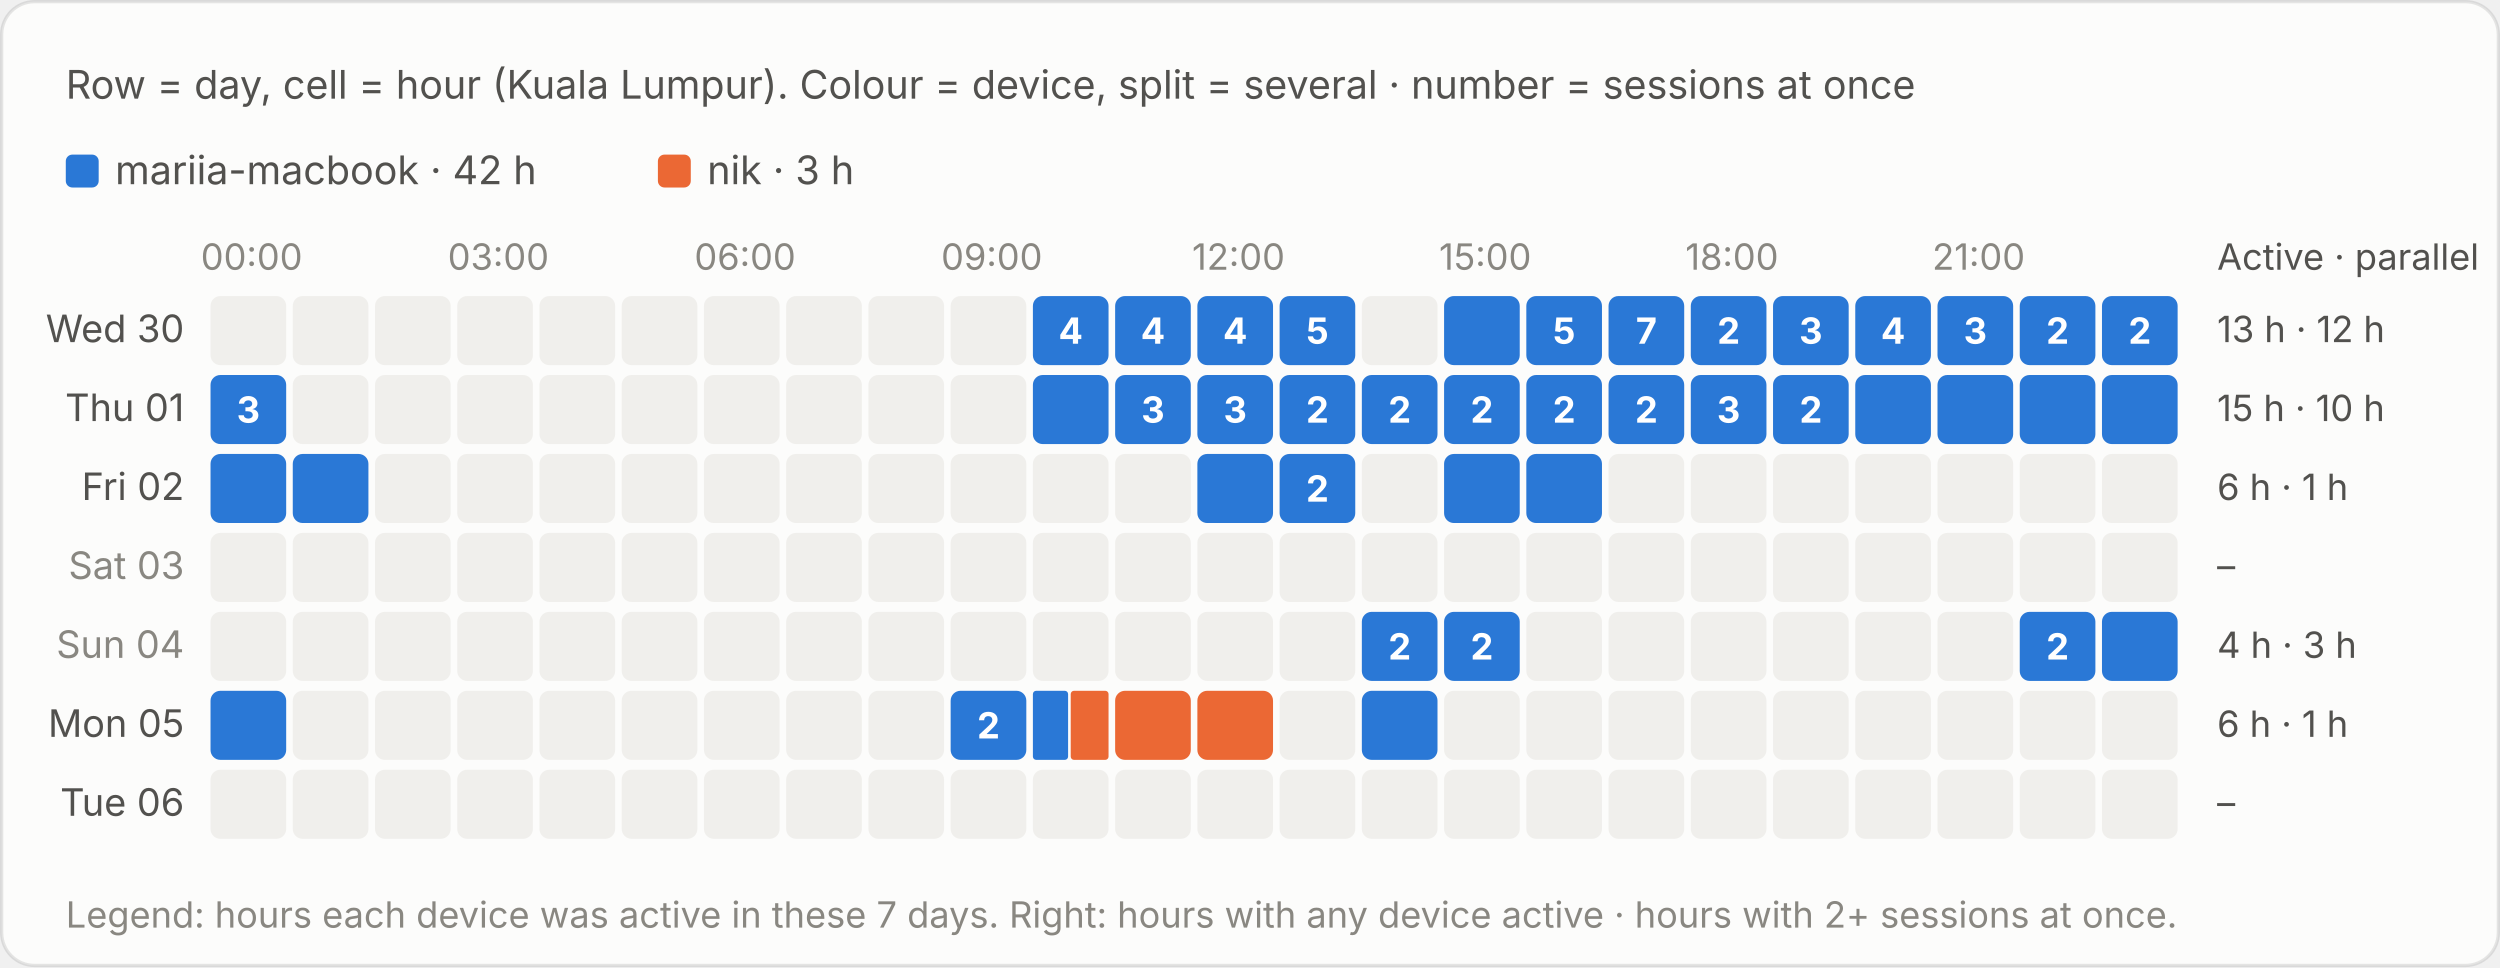
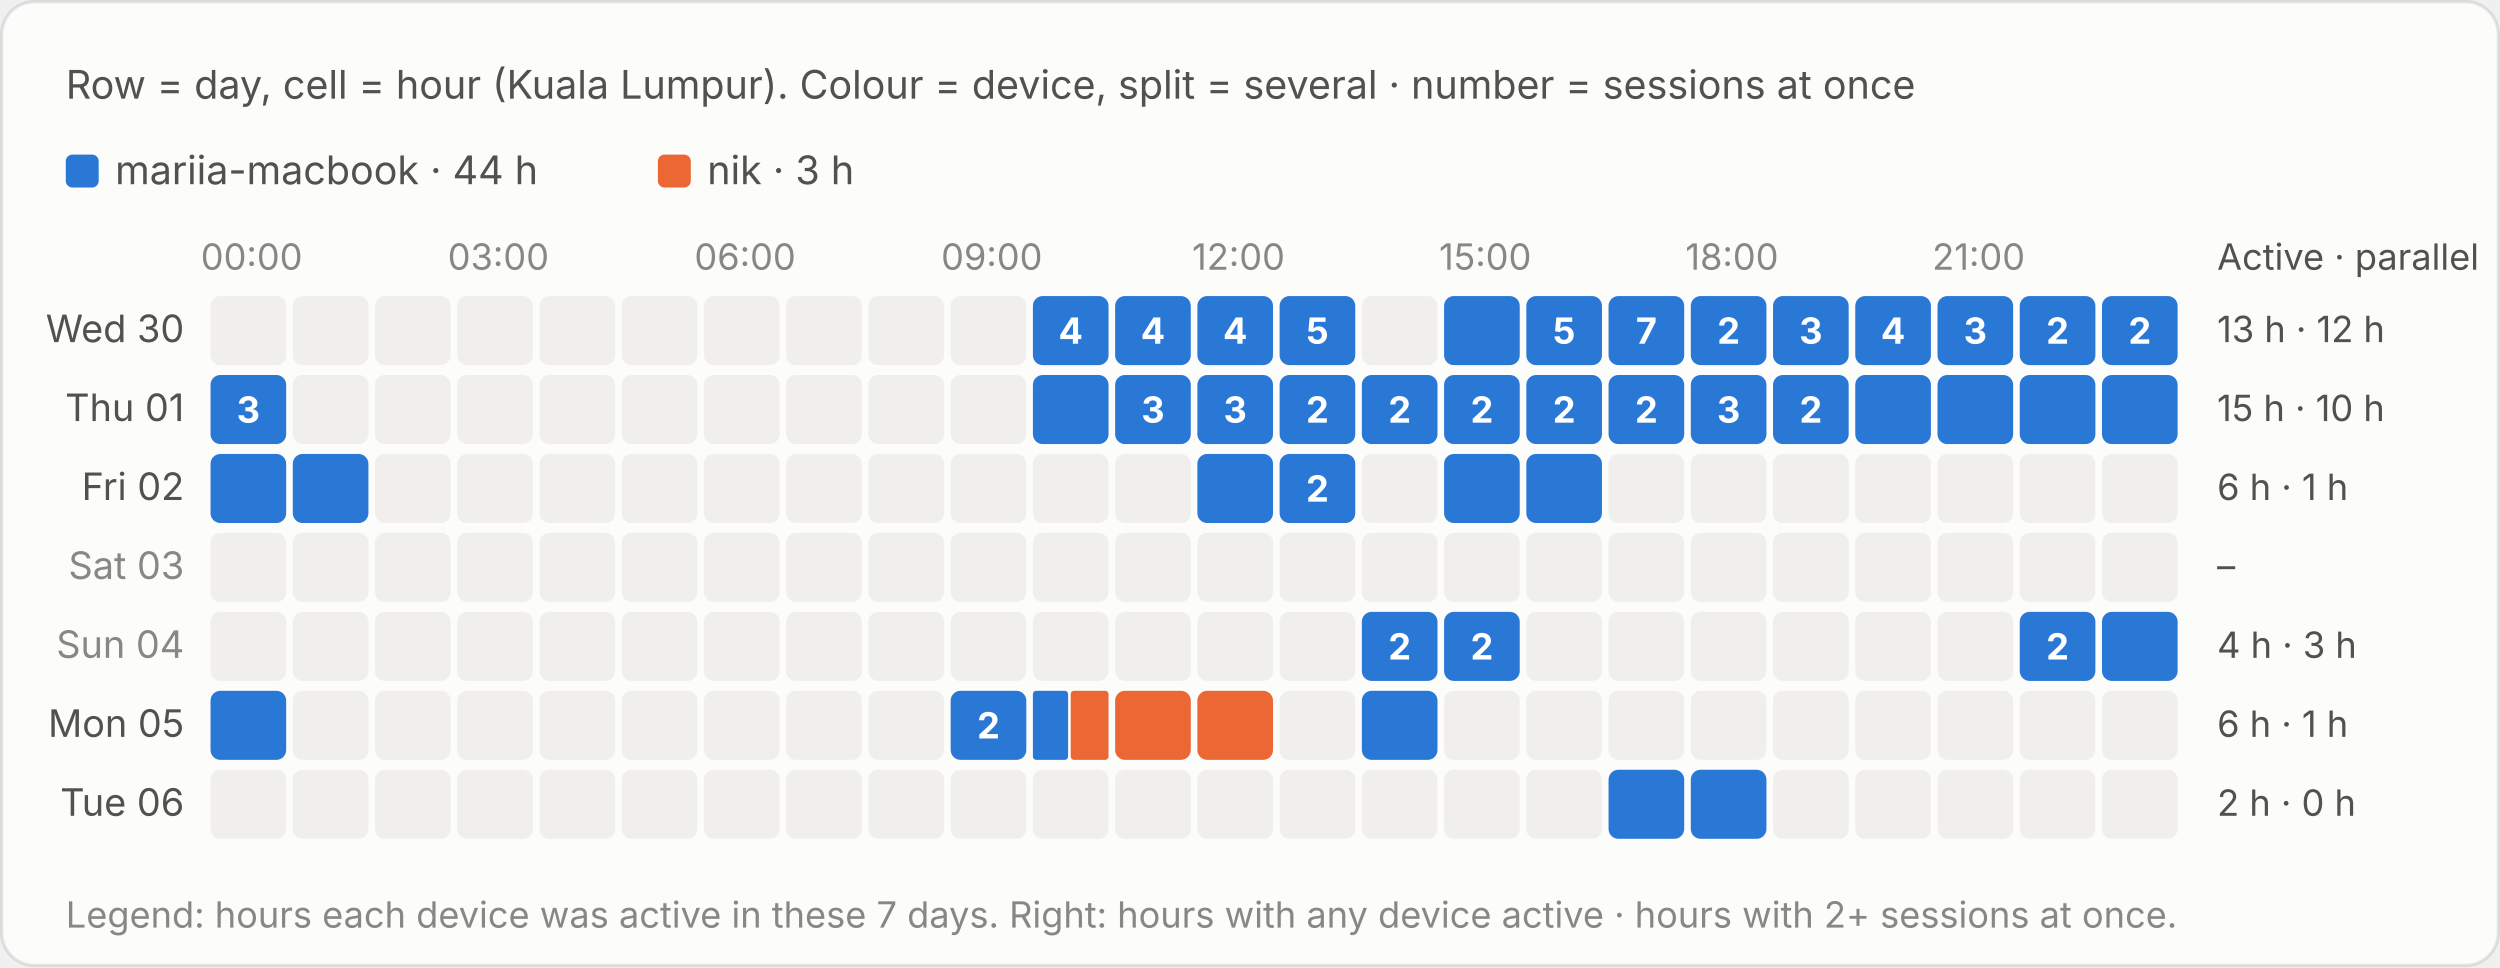
<svg xmlns="http://www.w3.org/2000/svg" viewBox="0 0 760 294" width="760" height="294" role="img" aria-label="Row = day, cell = hour (Kuala Lumpur). Colour = device, split = several · number = sessions at once">
  <style>text{font-family:system-ui,-apple-system,"Segoe UI",sans-serif;font-variant-numeric:tabular-nums}.bg{fill:#fcfcfb;stroke:rgba(11,11,11,.10)}.tp{fill:#0b0b0b}.ts{fill:#52514e}.tm{fill:#898781}.grid{stroke:#e1e0d9;stroke-width:1}.base{stroke:#c3c2b7;stroke-width:1}.so{fill:#b5b3ad}.lo{stroke:#b5b3ad}.qe{fill:#f0efec}.ring{stroke:#fcfcfb}.area{fill-opacity:.1}.s0{fill:#2a78d6}.l0{stroke:#2a78d6}.s1{fill:#eb6834}.l1{stroke:#eb6834}.s2{fill:#1baf7a}.l2{stroke:#1baf7a}.s3{fill:#eda100}.l3{stroke:#eda100}.s4{fill:#e87ba4}.l4{stroke:#e87ba4}.s5{fill:#008300}.l5{stroke:#008300}.s6{fill:#4a3aa7}.l6{stroke:#4a3aa7}.s7{fill:#e34948}.l7{stroke:#e34948}.q0{fill:#cde2fb}.q1{fill:#9ec5f4}.q2{fill:#6da7ec}.q3{fill:#3987e5}.q4{fill:#256abf}.q5{fill:#184f95}.q6{fill:#0d366b}.r0{fill:#f8d4d4}.r1{fill:#ec8f8f}.r2{fill:#c42f2f}.a0{fill:#fbe3e3}.a1{fill:#f5b8b8}.a2{fill:#ec8f8f}.a3{fill:#d65252}.a4{fill:#a82525}.tq0{fill:#0b0b0b}.tq1{fill:#0b0b0b}.tq2{fill:#0b0b0b}.tq3{fill:#ffffff}.tq4{fill:#ffffff}.tq5{fill:#ffffff}.tq6{fill:#ffffff}.tr0{fill:#0b0b0b}.tr1{fill:#0b0b0b}.tr2{fill:#ffffff}.ta0{fill:#0b0b0b}.ta1{fill:#0b0b0b}.ta2{fill:#0b0b0b}.ta3{fill:#ffffff}.ta4{fill:#ffffff}.tw{fill:#ffffff}@media (prefers-color-scheme:dark){.bg{fill:#1a1a19;stroke:rgba(255,255,255,.10)}.tp{fill:#fff}.ts{fill:#c3c2b7}.tm{fill:#898781}.grid{stroke:#2c2c2a}.base{stroke:#383835}.so{fill:#5c5b57}.lo{stroke:#5c5b57}.qe{fill:#262624}.ring{stroke:#1a1a19}.s0{fill:#3987e5}.l0{stroke:#3987e5}.s1{fill:#d95926}.l1{stroke:#d95926}.s2{fill:#199e70}.l2{stroke:#199e70}.s3{fill:#c98500}.l3{stroke:#c98500}.s4{fill:#d55181}.l4{stroke:#d55181}.s5{fill:#008300}.l5{stroke:#008300}.s6{fill:#9085e9}.l6{stroke:#9085e9}.s7{fill:#e66767}.l7{stroke:#e66767}.q0{fill:#16263a}.q1{fill:#123a66}.q2{fill:#184f95}.q3{fill:#256abf}.q4{fill:#3987e5}.q5{fill:#6da7ec}.q6{fill:#b7d3f6}.r0{fill:#4a2023}.r1{fill:#8c2c2f}.r2{fill:#e25555}.a0{fill:#3a1a1c}.a1{fill:#5e2427}.a2{fill:#8c2c2f}.a3{fill:#c43c3f}.a4{fill:#f07070}.tq0{fill:#ffffff}.tq1{fill:#ffffff}.tq2{fill:#ffffff}.tq3{fill:#ffffff}.tq4{fill:#ffffff}.tq5{fill:#0b0b0b}.tq6{fill:#0b0b0b}.tr0{fill:#ffffff}.tr1{fill:#ffffff}.tr2{fill:#ffffff}.ta0{fill:#ffffff}.ta1{fill:#ffffff}.ta2{fill:#ffffff}.ta3{fill:#ffffff}.ta4{fill:#0b0b0b}.tw{fill:#ffffff}}</style>
  <rect class="bg" x=".5" y=".5" width="759" height="293" rx="10" />
  <text class="ts" x="20" y="30" font-size="12">Row = day, cell = hour (Kuala Lumpur). Colour = device, split = several · number = sessions at once</text>
  <g transform="translate(0,-20)">
    <rect class="s0" x="20.0" y="67" width="10" height="10" rx="2" />
-     <text class="ts" x="35.0" y="76" font-size="12">mariia-macbook · 42 h</text>
+     <text class="ts" x="35.0" y="76" font-size="12">mariia-macbook · 44 h</text>
    <rect class="s1" x="200.0" y="67" width="10" height="10" rx="2" />
    <text class="ts" x="215.0" y="76" font-size="12">nik · 3 h</text>
    <text class="tm" x="76.5" y="102" font-size="11" text-anchor="middle">00:00</text>
    <text class="tm" x="151.5" y="102" font-size="11" text-anchor="middle">03:00</text>
    <text class="tm" x="226.5" y="102" font-size="11" text-anchor="middle">06:00</text>
    <text class="tm" x="301.5" y="102" font-size="11" text-anchor="middle">09:00</text>
    <text class="tm" x="376.5" y="102" font-size="11" text-anchor="middle">12:00</text>
    <text class="tm" x="451.5" y="102" font-size="11" text-anchor="middle">15:00</text>
    <text class="tm" x="526.5" y="102" font-size="11" text-anchor="middle">18:00</text>
    <text class="tm" x="601.5" y="102" font-size="11" text-anchor="middle">21:00</text>
    <text class="ts" x="674" y="102" font-size="11">Active · parallel</text>
    <text class="ts" x="56" y="124.0" font-size="11.5" text-anchor="end">Wed 30</text>
    <rect class="qe" x="64.0" y="110" width="23" height="21" rx="3" />
    <rect class="qe" x="89.0" y="110" width="23" height="21" rx="3" />
    <rect class="qe" x="114.0" y="110" width="23" height="21" rx="3" />
    <rect class="qe" x="139.0" y="110" width="23" height="21" rx="3" />
    <rect class="qe" x="164.0" y="110" width="23" height="21" rx="3" />
    <rect class="qe" x="189.0" y="110" width="23" height="21" rx="3" />
    <rect class="qe" x="214.0" y="110" width="23" height="21" rx="3" />
    <rect class="qe" x="239.0" y="110" width="23" height="21" rx="3" />
    <rect class="qe" x="264.0" y="110" width="23" height="21" rx="3" />
    <rect class="qe" x="289.0" y="110" width="23" height="21" rx="3" />
    <rect class="s0" x="314.0" y="110" width="23.0" height="21" rx="3" />
    <rect x="314.0" y="110" width="23" height="21" fill="transparent" />
    <text class="tw" x="325.5" y="124.5" font-size="11" font-weight="700" text-anchor="middle">4</text>
    <rect class="s0" x="339.0" y="110" width="23.0" height="21" rx="3" />
    <rect x="339.0" y="110" width="23" height="21" fill="transparent" />
    <text class="tw" x="350.5" y="124.5" font-size="11" font-weight="700" text-anchor="middle">4</text>
    <rect class="s0" x="364.0" y="110" width="23.0" height="21" rx="3" />
    <rect x="364.0" y="110" width="23" height="21" fill="transparent" />
    <text class="tw" x="375.5" y="124.5" font-size="11" font-weight="700" text-anchor="middle">4</text>
    <rect class="s0" x="389.0" y="110" width="23.0" height="21" rx="3" />
    <rect x="389.0" y="110" width="23" height="21" fill="transparent" />
    <text class="tw" x="400.5" y="124.5" font-size="11" font-weight="700" text-anchor="middle">5</text>
    <rect class="qe" x="414.0" y="110" width="23" height="21" rx="3" />
    <rect class="s0" x="439.0" y="110" width="23.0" height="21" rx="3" />
    <rect x="439.0" y="110" width="23" height="21" fill="transparent" />
    <rect class="s0" x="464.0" y="110" width="23.0" height="21" rx="3" />
    <rect x="464.0" y="110" width="23" height="21" fill="transparent" />
    <text class="tw" x="475.5" y="124.5" font-size="11" font-weight="700" text-anchor="middle">5</text>
    <rect class="s0" x="489.0" y="110" width="23.0" height="21" rx="3" />
    <rect x="489.0" y="110" width="23" height="21" fill="transparent" />
    <text class="tw" x="500.5" y="124.5" font-size="11" font-weight="700" text-anchor="middle">7</text>
    <rect class="s0" x="514.0" y="110" width="23.0" height="21" rx="3" />
    <rect x="514.0" y="110" width="23" height="21" fill="transparent" />
    <text class="tw" x="525.5" y="124.5" font-size="11" font-weight="700" text-anchor="middle">2</text>
    <rect class="s0" x="539.0" y="110" width="23.0" height="21" rx="3" />
    <rect x="539.0" y="110" width="23" height="21" fill="transparent" />
    <text class="tw" x="550.5" y="124.5" font-size="11" font-weight="700" text-anchor="middle">3</text>
    <rect class="s0" x="564.0" y="110" width="23.0" height="21" rx="3" />
    <rect x="564.0" y="110" width="23" height="21" fill="transparent" />
    <text class="tw" x="575.5" y="124.5" font-size="11" font-weight="700" text-anchor="middle">4</text>
    <rect class="s0" x="589.0" y="110" width="23.0" height="21" rx="3" />
    <rect x="589.0" y="110" width="23" height="21" fill="transparent" />
    <text class="tw" x="600.5" y="124.5" font-size="11" font-weight="700" text-anchor="middle">3</text>
    <rect class="s0" x="614.0" y="110" width="23.0" height="21" rx="3" />
    <rect x="614.0" y="110" width="23" height="21" fill="transparent" />
    <text class="tw" x="625.5" y="124.5" font-size="11" font-weight="700" text-anchor="middle">2</text>
    <rect class="s0" x="639.0" y="110" width="23.0" height="21" rx="3" />
    <rect x="639.0" y="110" width="23" height="21" fill="transparent" />
    <text class="tw" x="650.5" y="124.5" font-size="11" font-weight="700" text-anchor="middle">2</text>
    <text class="ts" x="674" y="124.0" font-size="11">13 h · 12 h</text>
    <text class="ts" x="56" y="148.0" font-size="11.5" text-anchor="end">Thu 01</text>
    <rect class="s0" x="64.0" y="134" width="23.0" height="21" rx="3" />
    <rect x="64.0" y="134" width="23" height="21" fill="transparent" />
    <text class="tw" x="75.5" y="148.5" font-size="11" font-weight="700" text-anchor="middle">3</text>
    <rect class="qe" x="89.0" y="134" width="23" height="21" rx="3" />
    <rect class="qe" x="114.0" y="134" width="23" height="21" rx="3" />
    <rect class="qe" x="139.0" y="134" width="23" height="21" rx="3" />
    <rect class="qe" x="164.0" y="134" width="23" height="21" rx="3" />
    <rect class="qe" x="189.0" y="134" width="23" height="21" rx="3" />
    <rect class="qe" x="214.0" y="134" width="23" height="21" rx="3" />
    <rect class="qe" x="239.0" y="134" width="23" height="21" rx="3" />
    <rect class="qe" x="264.0" y="134" width="23" height="21" rx="3" />
    <rect class="qe" x="289.0" y="134" width="23" height="21" rx="3" />
    <rect class="s0" x="314.0" y="134" width="23.0" height="21" rx="3" />
    <rect x="314.0" y="134" width="23" height="21" fill="transparent" />
    <rect class="s0" x="339.0" y="134" width="23.0" height="21" rx="3" />
    <rect x="339.0" y="134" width="23" height="21" fill="transparent" />
    <text class="tw" x="350.5" y="148.5" font-size="11" font-weight="700" text-anchor="middle">3</text>
    <rect class="s0" x="364.0" y="134" width="23.0" height="21" rx="3" />
    <rect x="364.0" y="134" width="23" height="21" fill="transparent" />
    <text class="tw" x="375.5" y="148.5" font-size="11" font-weight="700" text-anchor="middle">3</text>
    <rect class="s0" x="389.0" y="134" width="23.0" height="21" rx="3" />
    <rect x="389.0" y="134" width="23" height="21" fill="transparent" />
    <text class="tw" x="400.5" y="148.5" font-size="11" font-weight="700" text-anchor="middle">2</text>
    <rect class="s0" x="414.0" y="134" width="23.0" height="21" rx="3" />
    <rect x="414.0" y="134" width="23" height="21" fill="transparent" />
    <text class="tw" x="425.5" y="148.5" font-size="11" font-weight="700" text-anchor="middle">2</text>
    <rect class="s0" x="439.0" y="134" width="23.0" height="21" rx="3" />
    <rect x="439.0" y="134" width="23" height="21" fill="transparent" />
    <text class="tw" x="450.5" y="148.5" font-size="11" font-weight="700" text-anchor="middle">2</text>
    <rect class="s0" x="464.0" y="134" width="23.0" height="21" rx="3" />
    <rect x="464.0" y="134" width="23" height="21" fill="transparent" />
    <text class="tw" x="475.5" y="148.5" font-size="11" font-weight="700" text-anchor="middle">2</text>
    <rect class="s0" x="489.0" y="134" width="23.0" height="21" rx="3" />
    <rect x="489.0" y="134" width="23" height="21" fill="transparent" />
    <text class="tw" x="500.5" y="148.5" font-size="11" font-weight="700" text-anchor="middle">2</text>
    <rect class="s0" x="514.0" y="134" width="23.0" height="21" rx="3" />
    <rect x="514.0" y="134" width="23" height="21" fill="transparent" />
    <text class="tw" x="525.5" y="148.5" font-size="11" font-weight="700" text-anchor="middle">3</text>
    <rect class="s0" x="539.0" y="134" width="23.0" height="21" rx="3" />
    <rect x="539.0" y="134" width="23" height="21" fill="transparent" />
    <text class="tw" x="550.5" y="148.5" font-size="11" font-weight="700" text-anchor="middle">2</text>
    <rect class="s0" x="564.0" y="134" width="23.0" height="21" rx="3" />
    <rect x="564.0" y="134" width="23" height="21" fill="transparent" />
    <rect class="s0" x="589.0" y="134" width="23.0" height="21" rx="3" />
    <rect x="589.0" y="134" width="23" height="21" fill="transparent" />
    <rect class="s0" x="614.0" y="134" width="23.0" height="21" rx="3" />
    <rect x="614.0" y="134" width="23" height="21" fill="transparent" />
    <rect class="s0" x="639.0" y="134" width="23.0" height="21" rx="3" />
    <rect x="639.0" y="134" width="23" height="21" fill="transparent" />
    <text class="ts" x="674" y="148.0" font-size="11">15 h · 10 h</text>
    <text class="ts" x="56" y="172.0" font-size="11.5" text-anchor="end">Fri 02</text>
    <rect class="s0" x="64.0" y="158" width="23.0" height="21" rx="3" />
    <rect x="64.0" y="158" width="23" height="21" fill="transparent" />
    <rect class="s0" x="89.0" y="158" width="23.0" height="21" rx="3" />
    <rect x="89.0" y="158" width="23" height="21" fill="transparent" />
    <rect class="qe" x="114.0" y="158" width="23" height="21" rx="3" />
    <rect class="qe" x="139.0" y="158" width="23" height="21" rx="3" />
    <rect class="qe" x="164.0" y="158" width="23" height="21" rx="3" />
    <rect class="qe" x="189.0" y="158" width="23" height="21" rx="3" />
    <rect class="qe" x="214.0" y="158" width="23" height="21" rx="3" />
    <rect class="qe" x="239.0" y="158" width="23" height="21" rx="3" />
    <rect class="qe" x="264.0" y="158" width="23" height="21" rx="3" />
    <rect class="qe" x="289.0" y="158" width="23" height="21" rx="3" />
    <rect class="qe" x="314.0" y="158" width="23" height="21" rx="3" />
    <rect class="qe" x="339.0" y="158" width="23" height="21" rx="3" />
    <rect class="s0" x="364.0" y="158" width="23.0" height="21" rx="3" />
    <rect x="364.0" y="158" width="23" height="21" fill="transparent" />
    <rect class="s0" x="389.0" y="158" width="23.0" height="21" rx="3" />
    <rect x="389.0" y="158" width="23" height="21" fill="transparent" />
    <text class="tw" x="400.5" y="172.5" font-size="11" font-weight="700" text-anchor="middle">2</text>
    <rect class="qe" x="414.0" y="158" width="23" height="21" rx="3" />
    <rect class="s0" x="439.0" y="158" width="23.0" height="21" rx="3" />
    <rect x="439.0" y="158" width="23" height="21" fill="transparent" />
    <rect class="s0" x="464.0" y="158" width="23.0" height="21" rx="3" />
    <rect x="464.0" y="158" width="23" height="21" fill="transparent" />
    <rect class="qe" x="489.0" y="158" width="23" height="21" rx="3" />
    <rect class="qe" x="514.0" y="158" width="23" height="21" rx="3" />
    <rect class="qe" x="539.0" y="158" width="23" height="21" rx="3" />
    <rect class="qe" x="564.0" y="158" width="23" height="21" rx="3" />
    <rect class="qe" x="589.0" y="158" width="23" height="21" rx="3" />
    <rect class="qe" x="614.0" y="158" width="23" height="21" rx="3" />
    <rect class="qe" x="639.0" y="158" width="23" height="21" rx="3" />
    <text class="ts" x="674" y="172.0" font-size="11">6 h · 1 h</text>
    <text class="tm" x="56" y="196.0" font-size="11.5" text-anchor="end">Sat 03</text>
    <rect class="qe" x="64.0" y="182" width="23" height="21" rx="3" />
    <rect class="qe" x="89.0" y="182" width="23" height="21" rx="3" />
    <rect class="qe" x="114.0" y="182" width="23" height="21" rx="3" />
    <rect class="qe" x="139.0" y="182" width="23" height="21" rx="3" />
    <rect class="qe" x="164.0" y="182" width="23" height="21" rx="3" />
    <rect class="qe" x="189.0" y="182" width="23" height="21" rx="3" />
    <rect class="qe" x="214.0" y="182" width="23" height="21" rx="3" />
    <rect class="qe" x="239.0" y="182" width="23" height="21" rx="3" />
    <rect class="qe" x="264.0" y="182" width="23" height="21" rx="3" />
    <rect class="qe" x="289.0" y="182" width="23" height="21" rx="3" />
    <rect class="qe" x="314.0" y="182" width="23" height="21" rx="3" />
    <rect class="qe" x="339.0" y="182" width="23" height="21" rx="3" />
    <rect class="qe" x="364.0" y="182" width="23" height="21" rx="3" />
    <rect class="qe" x="389.0" y="182" width="23" height="21" rx="3" />
    <rect class="qe" x="414.0" y="182" width="23" height="21" rx="3" />
    <rect class="qe" x="439.0" y="182" width="23" height="21" rx="3" />
    <rect class="qe" x="464.0" y="182" width="23" height="21" rx="3" />
    <rect class="qe" x="489.0" y="182" width="23" height="21" rx="3" />
    <rect class="qe" x="514.0" y="182" width="23" height="21" rx="3" />
    <rect class="qe" x="539.0" y="182" width="23" height="21" rx="3" />
    <rect class="qe" x="564.0" y="182" width="23" height="21" rx="3" />
    <rect class="qe" x="589.0" y="182" width="23" height="21" rx="3" />
    <rect class="qe" x="614.0" y="182" width="23" height="21" rx="3" />
    <rect class="qe" x="639.0" y="182" width="23" height="21" rx="3" />
    <text class="ts" x="674" y="196.0" font-size="11">–</text>
    <text class="tm" x="56" y="220.0" font-size="11.5" text-anchor="end">Sun 04</text>
    <rect class="qe" x="64.0" y="206" width="23" height="21" rx="3" />
    <rect class="qe" x="89.0" y="206" width="23" height="21" rx="3" />
    <rect class="qe" x="114.0" y="206" width="23" height="21" rx="3" />
    <rect class="qe" x="139.0" y="206" width="23" height="21" rx="3" />
    <rect class="qe" x="164.0" y="206" width="23" height="21" rx="3" />
    <rect class="qe" x="189.0" y="206" width="23" height="21" rx="3" />
    <rect class="qe" x="214.0" y="206" width="23" height="21" rx="3" />
    <rect class="qe" x="239.0" y="206" width="23" height="21" rx="3" />
    <rect class="qe" x="264.0" y="206" width="23" height="21" rx="3" />
    <rect class="qe" x="289.0" y="206" width="23" height="21" rx="3" />
    <rect class="qe" x="314.0" y="206" width="23" height="21" rx="3" />
    <rect class="qe" x="339.0" y="206" width="23" height="21" rx="3" />
    <rect class="qe" x="364.0" y="206" width="23" height="21" rx="3" />
    <rect class="qe" x="389.0" y="206" width="23" height="21" rx="3" />
    <rect class="s0" x="414.0" y="206" width="23.0" height="21" rx="3" />
    <rect x="414.0" y="206" width="23" height="21" fill="transparent" />
    <text class="tw" x="425.5" y="220.5" font-size="11" font-weight="700" text-anchor="middle">2</text>
    <rect class="s0" x="439.0" y="206" width="23.0" height="21" rx="3" />
    <rect x="439.0" y="206" width="23" height="21" fill="transparent" />
    <text class="tw" x="450.5" y="220.5" font-size="11" font-weight="700" text-anchor="middle">2</text>
    <rect class="qe" x="464.0" y="206" width="23" height="21" rx="3" />
    <rect class="qe" x="489.0" y="206" width="23" height="21" rx="3" />
    <rect class="qe" x="514.0" y="206" width="23" height="21" rx="3" />
    <rect class="qe" x="539.0" y="206" width="23" height="21" rx="3" />
    <rect class="qe" x="564.0" y="206" width="23" height="21" rx="3" />
    <rect class="qe" x="589.0" y="206" width="23" height="21" rx="3" />
    <rect class="s0" x="614.0" y="206" width="23.0" height="21" rx="3" />
    <rect x="614.0" y="206" width="23" height="21" fill="transparent" />
    <text class="tw" x="625.5" y="220.5" font-size="11" font-weight="700" text-anchor="middle">2</text>
    <rect class="s0" x="639.0" y="206" width="23.0" height="21" rx="3" />
    <rect x="639.0" y="206" width="23" height="21" fill="transparent" />
    <text class="ts" x="674" y="220.0" font-size="11">4 h · 3 h</text>
    <text class="ts" x="56" y="244.0" font-size="11.5" text-anchor="end">Mon 05</text>
    <rect class="s0" x="64.0" y="230" width="23.0" height="21" rx="3" />
    <rect x="64.0" y="230" width="23" height="21" fill="transparent" />
    <rect class="qe" x="89.0" y="230" width="23" height="21" rx="3" />
    <rect class="qe" x="114.0" y="230" width="23" height="21" rx="3" />
    <rect class="qe" x="139.0" y="230" width="23" height="21" rx="3" />
    <rect class="qe" x="164.0" y="230" width="23" height="21" rx="3" />
    <rect class="qe" x="189.0" y="230" width="23" height="21" rx="3" />
    <rect class="qe" x="214.0" y="230" width="23" height="21" rx="3" />
    <rect class="qe" x="239.0" y="230" width="23" height="21" rx="3" />
    <rect class="qe" x="264.0" y="230" width="23" height="21" rx="3" />
    <rect class="s0" x="289.0" y="230" width="23.0" height="21" rx="3" />
    <rect x="289.0" y="230" width="23" height="21" fill="transparent" />
    <text class="tw" x="300.5" y="244.5" font-size="11" font-weight="700" text-anchor="middle">2</text>
    <rect class="s0" x="314.0" y="230" width="10.7" height="21" rx="1" />
    <rect class="s1" x="325.5" y="230" width="11.5" height="21" rx="1" />
    <rect x="314.0" y="230" width="23" height="21" fill="transparent" />
    <rect class="s1" x="339.0" y="230" width="23.0" height="21" rx="3" />
    <rect x="339.0" y="230" width="23" height="21" fill="transparent" />
    <rect class="s1" x="364.0" y="230" width="23.0" height="21" rx="3" />
    <rect x="364.0" y="230" width="23" height="21" fill="transparent" />
    <rect class="qe" x="389.0" y="230" width="23" height="21" rx="3" />
    <rect class="s0" x="414.0" y="230" width="23.0" height="21" rx="3" />
    <rect x="414.0" y="230" width="23" height="21" fill="transparent" />
    <rect class="qe" x="439.0" y="230" width="23" height="21" rx="3" />
    <rect class="qe" x="464.0" y="230" width="23" height="21" rx="3" />
    <rect class="qe" x="489.0" y="230" width="23" height="21" rx="3" />
    <rect class="qe" x="514.0" y="230" width="23" height="21" rx="3" />
    <rect class="qe" x="539.0" y="230" width="23" height="21" rx="3" />
    <rect class="qe" x="564.0" y="230" width="23" height="21" rx="3" />
    <rect class="qe" x="589.0" y="230" width="23" height="21" rx="3" />
    <rect class="qe" x="614.0" y="230" width="23" height="21" rx="3" />
    <rect class="qe" x="639.0" y="230" width="23" height="21" rx="3" />
    <text class="ts" x="674" y="244.0" font-size="11">6 h · 1 h</text>
    <text class="ts" x="56" y="268.0" font-size="11.5" text-anchor="end">Tue 06</text>
    <rect class="qe" x="64.0" y="254" width="23" height="21" rx="3" />
    <rect class="qe" x="89.0" y="254" width="23" height="21" rx="3" />
    <rect class="qe" x="114.0" y="254" width="23" height="21" rx="3" />
    <rect class="qe" x="139.0" y="254" width="23" height="21" rx="3" />
    <rect class="qe" x="164.0" y="254" width="23" height="21" rx="3" />
    <rect class="qe" x="189.0" y="254" width="23" height="21" rx="3" />
    <rect class="qe" x="214.0" y="254" width="23" height="21" rx="3" />
    <rect class="qe" x="239.0" y="254" width="23" height="21" rx="3" />
    <rect class="qe" x="264.0" y="254" width="23" height="21" rx="3" />
    <rect class="qe" x="289.0" y="254" width="23" height="21" rx="3" />
    <rect class="qe" x="314.0" y="254" width="23" height="21" rx="3" />
    <rect class="qe" x="339.0" y="254" width="23" height="21" rx="3" />
    <rect class="qe" x="364.0" y="254" width="23" height="21" rx="3" />
    <rect class="qe" x="389.0" y="254" width="23" height="21" rx="3" />
    <rect class="qe" x="414.0" y="254" width="23" height="21" rx="3" />
    <rect class="qe" x="439.0" y="254" width="23" height="21" rx="3" />
    <rect class="qe" x="464.0" y="254" width="23" height="21" rx="3" />
-     <rect class="qe" x="489.0" y="254" width="23" height="21" rx="3" />
-     <rect class="qe" x="514.0" y="254" width="23" height="21" rx="3" />
+     <rect class="s0" x="489.0" y="254" width="23.0" height="21" rx="3" />
+     <rect x="489.0" y="254" width="23" height="21" fill="transparent" />
+     <rect class="s0" x="514.0" y="254" width="23.0" height="21" rx="3" />
+     <rect x="514.0" y="254" width="23" height="21" fill="transparent" />
    <rect class="qe" x="539.0" y="254" width="23" height="21" rx="3" />
    <rect class="qe" x="564.0" y="254" width="23" height="21" rx="3" />
    <rect class="qe" x="589.0" y="254" width="23" height="21" rx="3" />
    <rect class="qe" x="614.0" y="254" width="23" height="21" rx="3" />
    <rect class="qe" x="639.0" y="254" width="23" height="21" rx="3" />
-     <text class="ts" x="674" y="268.0" font-size="11">–</text>
+     <text class="ts" x="674" y="268.0" font-size="11">2 h · 0 h</text>
    <text class="tm" x="20" y="302" font-size="11">Legend: hours each device was active in these 7 days. Right: hours with any device active · hours with 2+ sessions at once.</text>
  </g>
</svg>
